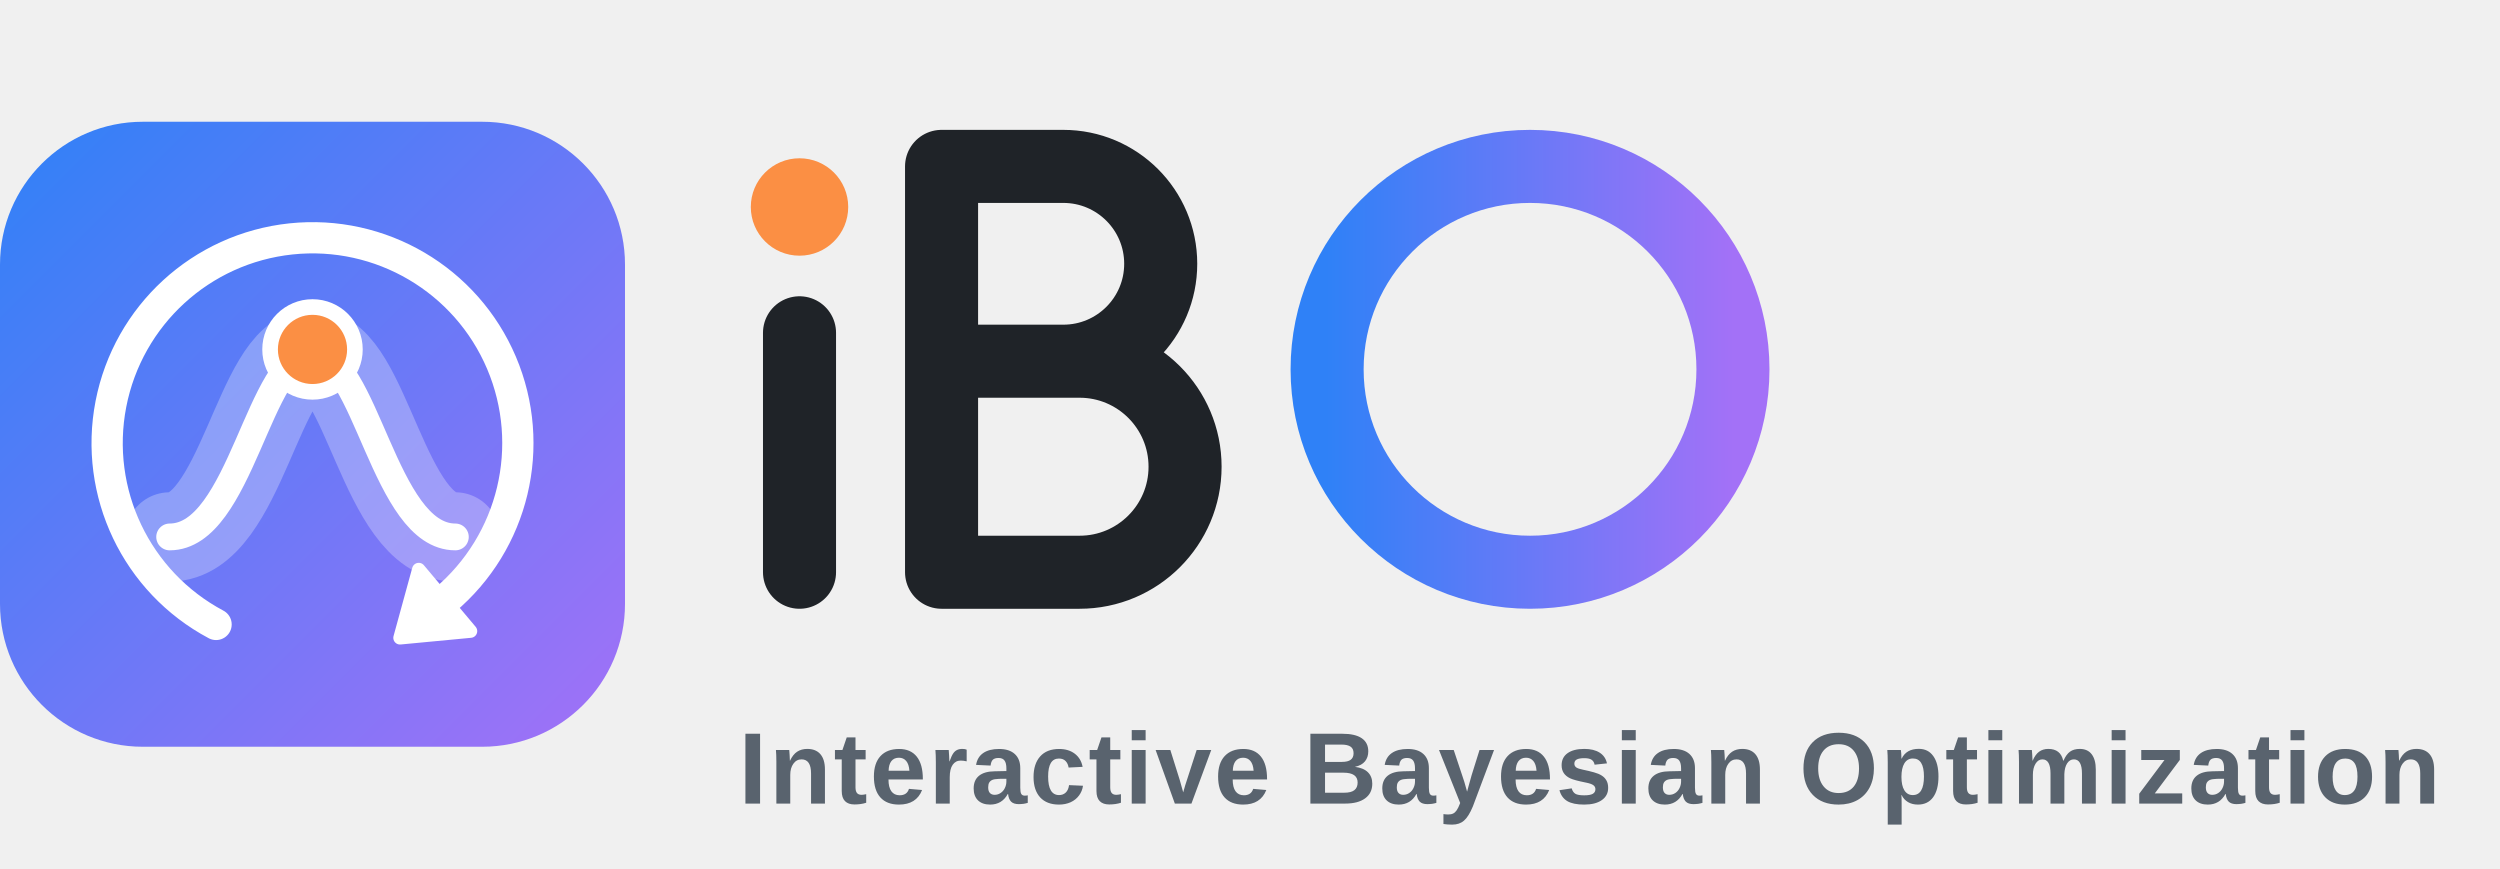
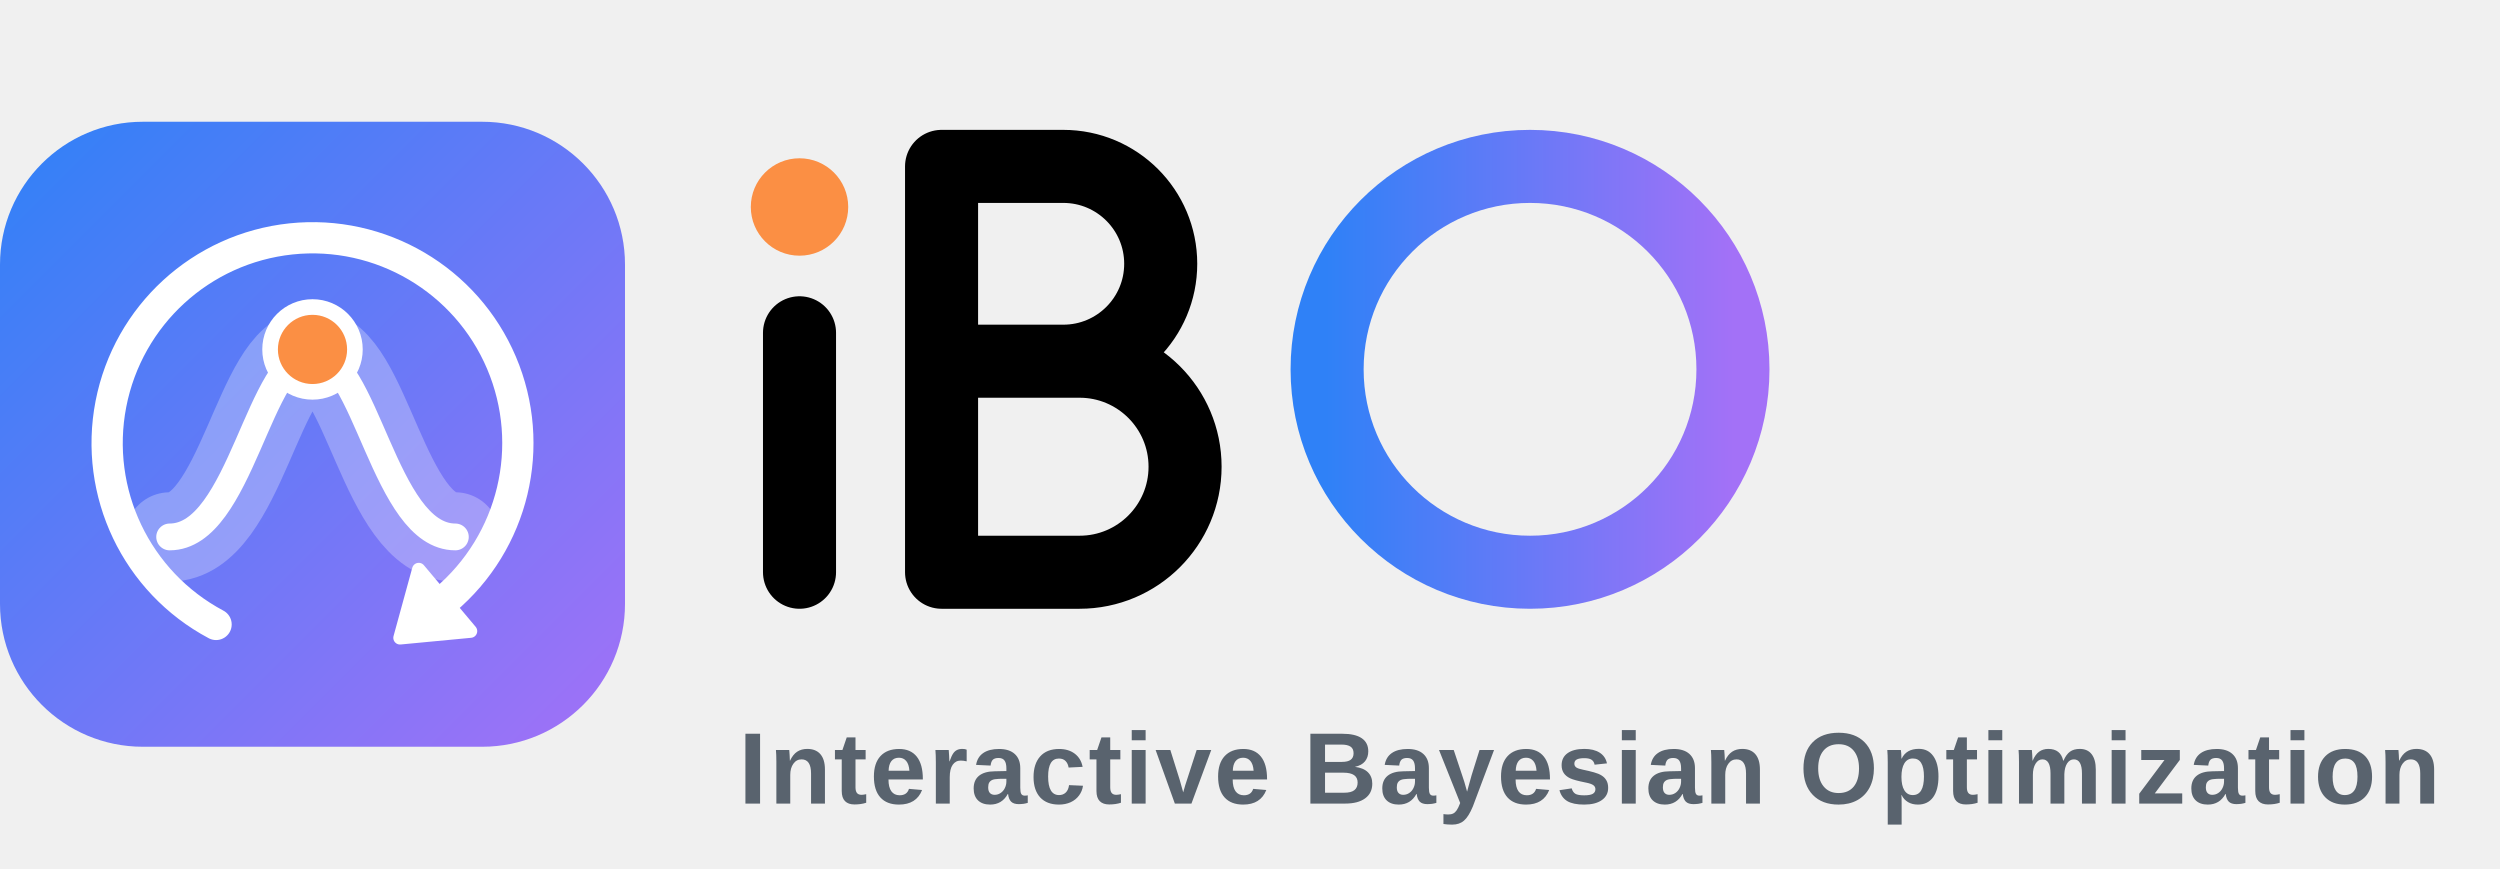
<svg xmlns="http://www.w3.org/2000/svg" viewBox="0 0 616 214" width="616" height="214" role="img" aria-label="iBO: Interactive Bayesian Optimization">
  <defs>
    <linearGradient id="ibolightg" x1="0" y1="0" x2="1" y2="1">
      <stop offset="0" stop-color="#2f81f7" />
      <stop offset="1" stop-color="#a371f7" />
    </linearGradient>
    <linearGradient id="ibolightr" x1="0" y1="0" x2="1" y2="0">
      <stop offset="0" stop-color="#2f81f7" />
      <stop offset="1" stop-color="#a371f7" />
    </linearGradient>
  </defs>
  <g transform="translate(0 30) scale(1.1)">
    <rect width="140" height="140" rx="32" fill="url(#ibolightg)" />
    <path d="M48.4 112.6 A46 46 0 1 1 99.6 107.2" fill="none" stroke="#fff" stroke-width="7" stroke-linecap="round" />
    <path d="M89.6 115.6 L105.4 114.1 L93.8 100.3 Z" fill="#fff" stroke="#fff" stroke-width="3" stroke-linejoin="round" />
    <path d="M38 93 C54 93 58 52 70 52 C82 52 86 93 102 93" fill="none" stroke="#fff" stroke-opacity="0.28" stroke-width="20" stroke-linecap="round" />
    <path d="M38 93 C54 93 58 52 70 52 C82 52 86 93 102 93" fill="none" stroke="#fff" stroke-width="6" stroke-linecap="round" stroke-linejoin="round" />
    <circle cx="70" cy="51" r="9.5" fill="#fb8f44" stroke="#fff" stroke-width="3.5" />
  </g>
  <g transform="translate(182 0)">
-     <path d="M15 82 V141" fill="none" stroke="#1f2328" stroke-width="18" stroke-linecap="round" stroke-linejoin="round" />
+     <path d="M15 82 V141" fill="none" stroke="#000000" stroke-width="18" stroke-linecap="round" stroke-linejoin="round" />
    <circle cx="15" cy="51" r="12" fill="#fb8f44" />
-     <path d="M50 41 V141 M50 41 H80 A24 24 0 0 1 80 89 H50 M50 89 H84 A26 26 0 0 1 84 141 H50" fill="none" stroke="#1f2328" stroke-width="18" stroke-linecap="round" stroke-linejoin="round" />
+     <path d="M50 41 V141 M50 41 H80 A24 24 0 0 1 80 89 H50 M50 89 H84 A26 26 0 0 1 84 141 H50" fill="none" stroke="#000000" stroke-width="18" stroke-linecap="round" stroke-linejoin="round" />
    <circle cx="195" cy="91" r="50" fill="none" stroke="url(#ibolightr)" stroke-width="18" />
  </g>
  <text x="182" y="198" font-family="-apple-system, 'Segoe UI', 'Helvetica Neue', Arial, sans-serif" font-size="25" font-weight="600" letter-spacing="0.6" fill="#59636e">Interactive Bayesian Optimization</text>
</svg>
